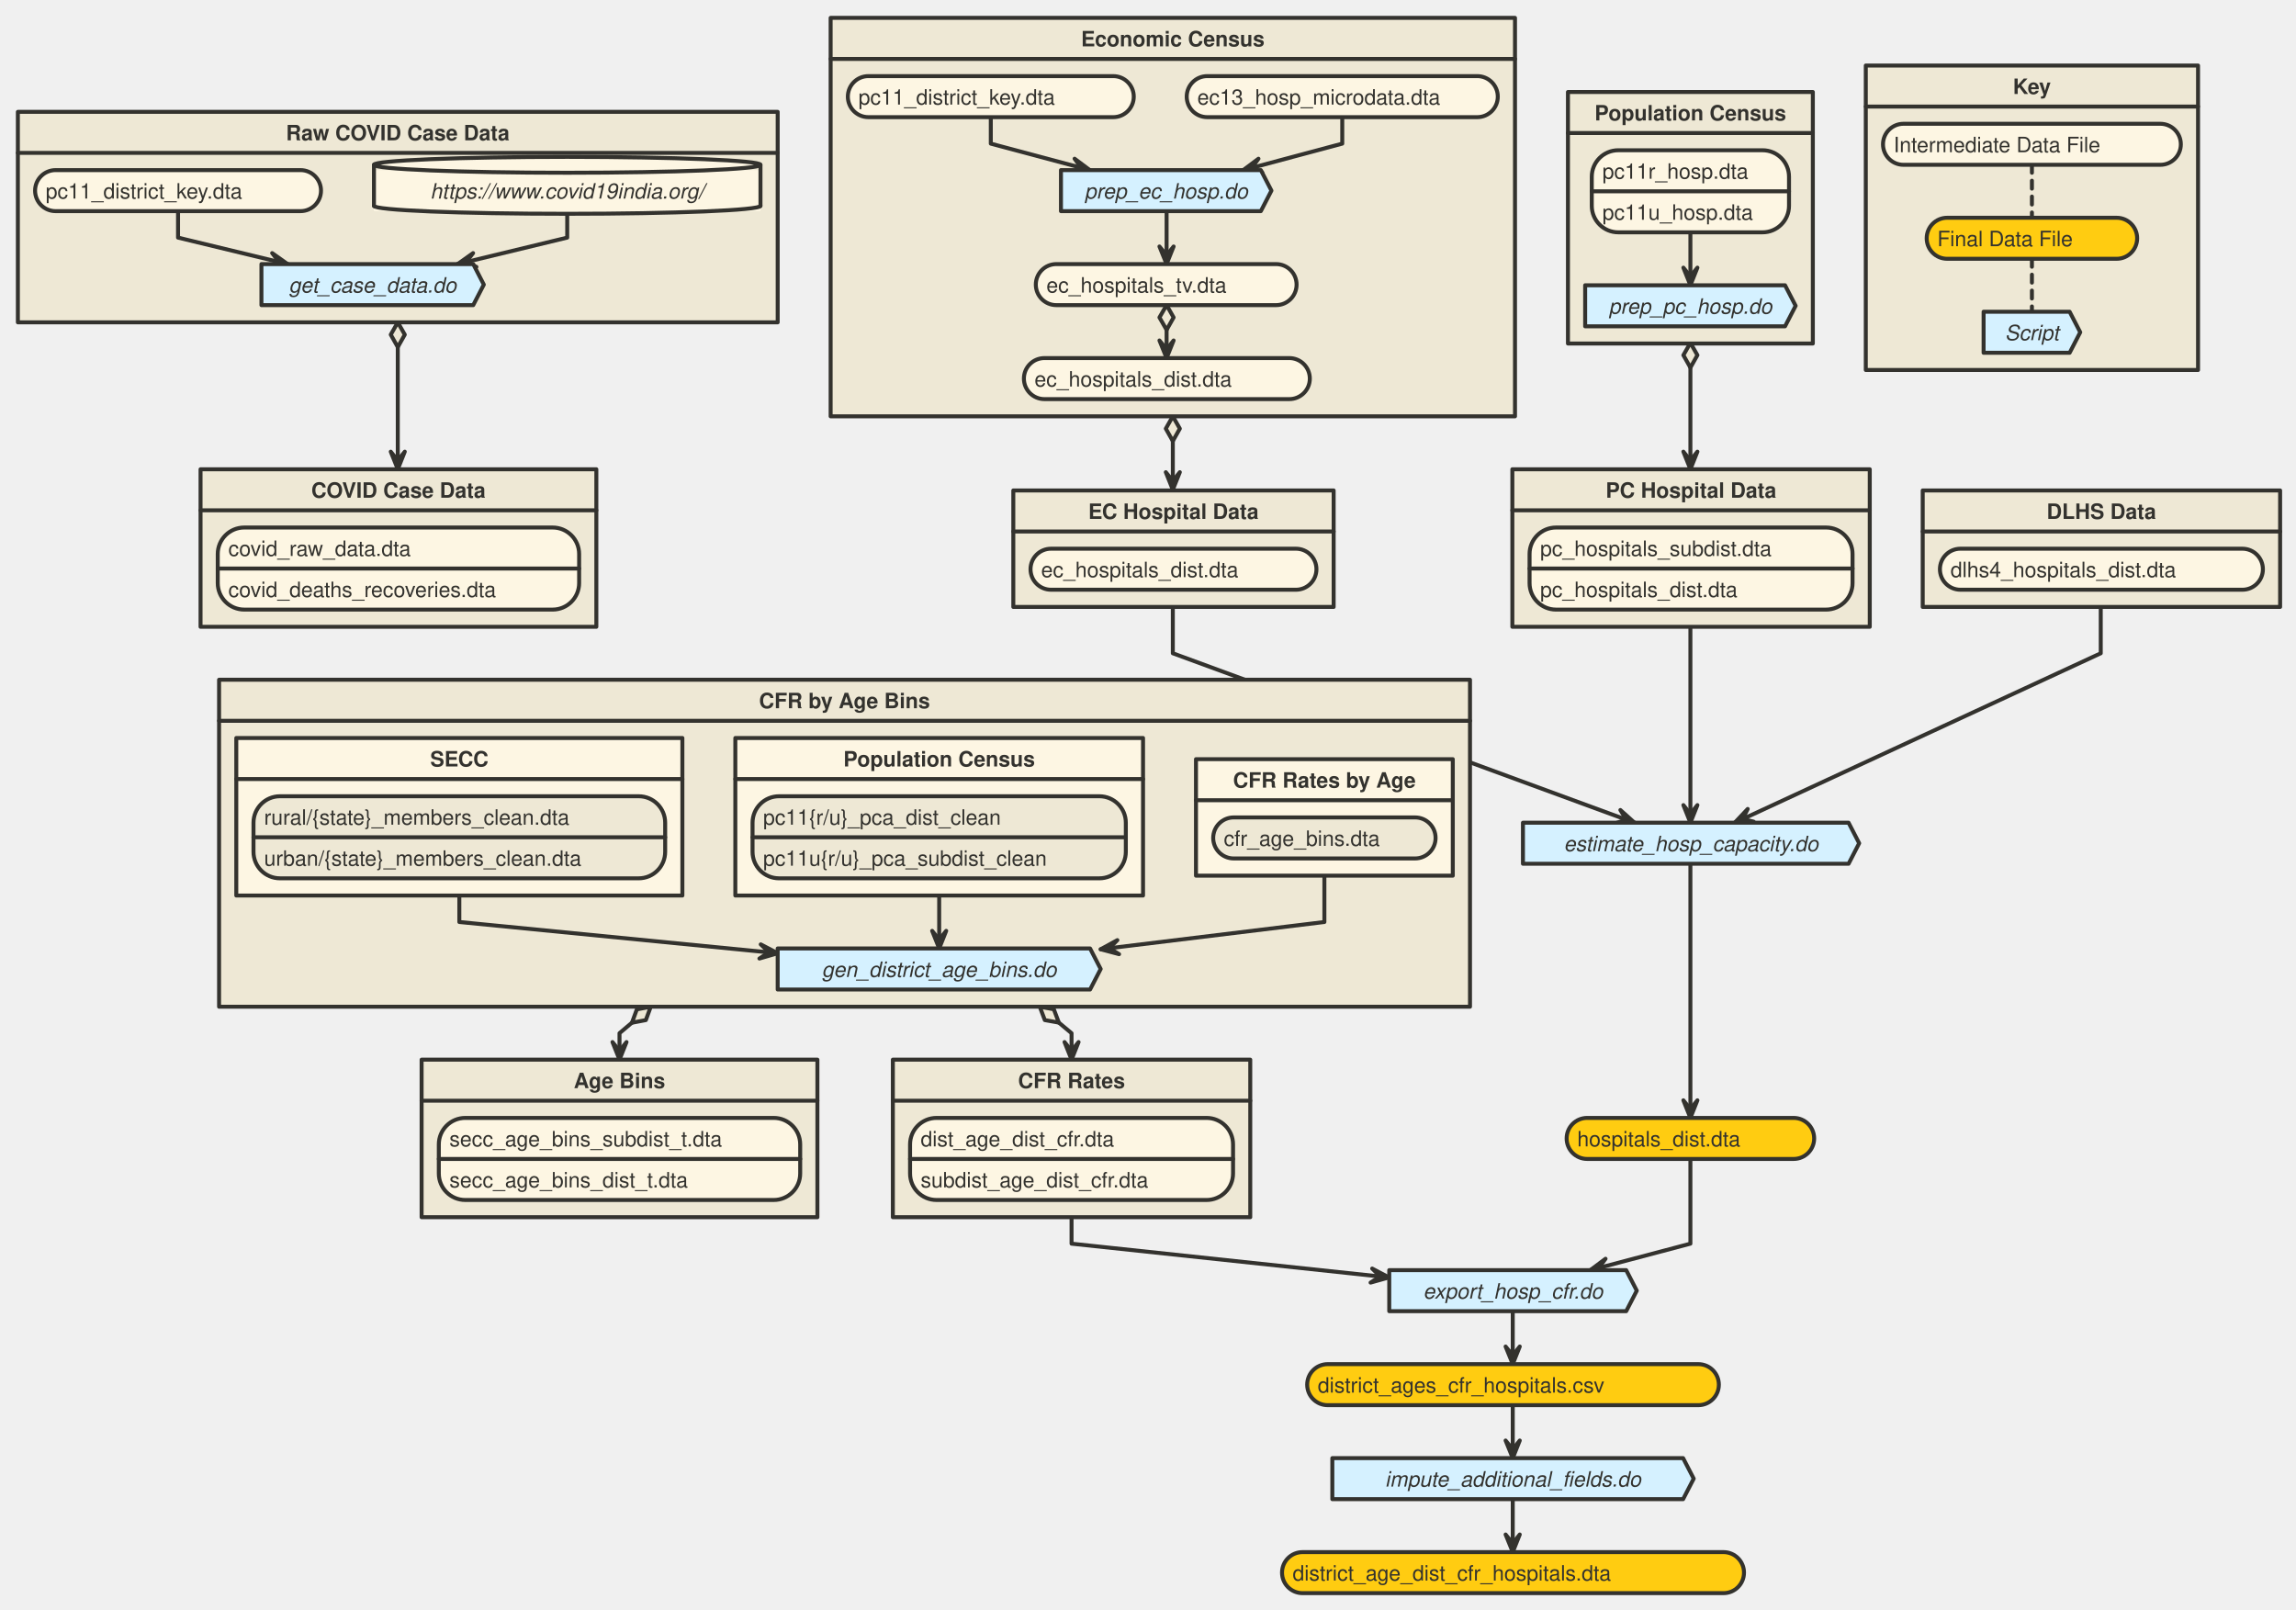
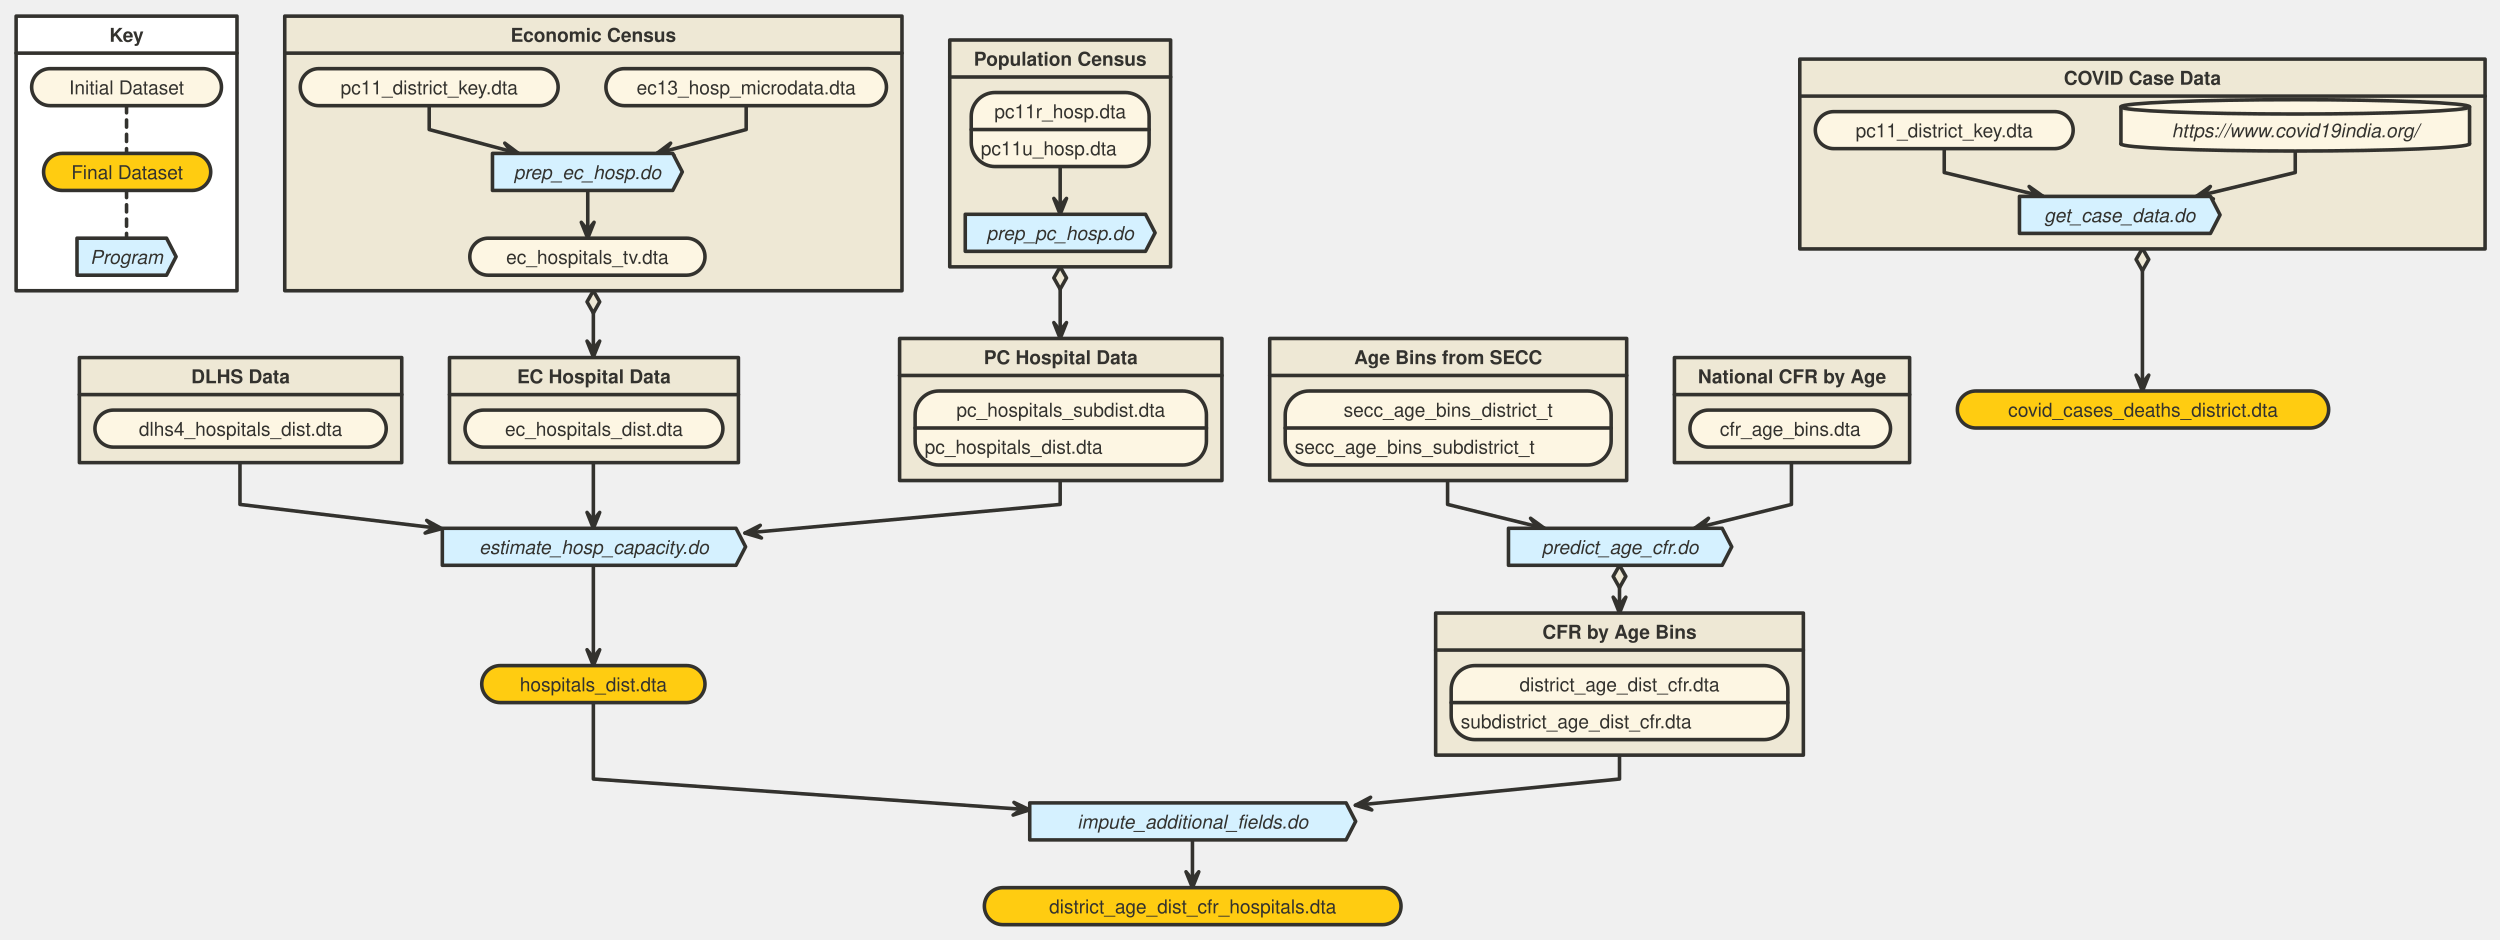
- <svg xmlns="http://www.w3.org/2000/svg" version="1.1" baseProfile="full" width="1734.5" height="1216" viewbox="0 0 1734.5 1216" style="font-weight:bold; font-size:12pt; font-family:'Calibri', Helvetica, sans-serif;;stroke-width:3;stroke-linejoin:round;stroke-linecap:round">
-   <path d="M300.5 243.5 L300.5 334.5 L300.5 354.5 L300.5 354.5 " style="stroke:#33322E;fill:none;stroke-dasharray:none;" />
-   <path d="M295.2 341.2 L300.5 347.8 L305.8 341.2 L300.5 354.5 Z" style="stroke:#33322E;fill:#33322E;stroke-dasharray:none;" />
-   <path d="M305.8 252.8 L300.5 262.2 L295.2 252.8 L300.5 243.5 Z" style="stroke:#33322E;fill:#eee8d5;stroke-dasharray:none;" />
-   <path d="M1277 259 L1277 334.5 L1277 354.5 L1277 354.5 " style="stroke:#33322E;fill:none;stroke-dasharray:none;" />
-   <path d="M1271.7 341.2 L1277 347.8 L1282.3 341.2 L1277 354.5 Z" style="stroke:#33322E;fill:#33322E;stroke-dasharray:none;" />
-   <path d="M1282.3 268.3 L1277 277.7 L1271.7 268.3 L1277 259 Z" style="stroke:#33322E;fill:#eee8d5;stroke-dasharray:none;" />
-   <path d="M886 314.5 L886 334.5 L886 370 L886 370 " style="stroke:#33322E;fill:none;stroke-dasharray:none;" />
-   <path d="M880.7 356.7 L886 363.3 L891.3 356.7 L886 370 Z" style="stroke:#33322E;fill:#33322E;stroke-dasharray:none;" />
-   <path d="M891.3 323.8 L886 333.2 L880.7 323.8 L886 314.5 Z" style="stroke:#33322E;fill:#eee8d5;stroke-dasharray:none;" />
-   <path d="M491.6 760.5 L468 780.5 L468 800.5 L468 800.5 " style="stroke:#33322E;fill:none;stroke-dasharray:none;" />
-   <path d="M462.7 787.2 L468 793.8 L473.3 787.2 L468 800.5 Z" style="stroke:#33322E;fill:#33322E;stroke-dasharray:none;" />
-   <path d="M487.9 770.6 L477.4 772.6 L481.1 762.5 L491.6 760.5 Z" style="stroke:#33322E;fill:#eee8d5;stroke-dasharray:none;" />
-   <path d="M785.5 760.5 L809.5 780.5 L809.5 800.5 L809.5 800.5 " style="stroke:#33322E;fill:none;stroke-dasharray:none;" />
-   <path d="M804.2 787.2 L809.5 793.8 L814.8 787.2 L809.5 800.5 Z" style="stroke:#33322E;fill:#33322E;stroke-dasharray:none;" />
-   <path d="M796.1 762.4 L799.9 772.5 L789.3 770.6 L785.5 760.5 Z" style="stroke:#33322E;fill:#eee8d5;stroke-dasharray:none;" />
-   <path d="M1587 458 L1587 493.5 L1310.5 621.5 L1310.5 621.5 " style="stroke:#33322E;fill:none;stroke-dasharray:none;" />
-   <path d="M1320.3 611.1 L1316.5 618.7 L1324.8 620.7 L1310.5 621.5 Z" style="stroke:#33322E;fill:#33322E;stroke-dasharray:none;" />
-   <path d="M886 458 L886 493.5 L1234.8 621.5 L1234.8 621.5 " style="stroke:#33322E;fill:none;stroke-dasharray:none;" />
-   <path d="M1220.4 621.9 L1228.5 619.2 L1224.1 611.9 L1234.8 621.5 Z" style="stroke:#33322E;fill:#33322E;stroke-dasharray:none;" />
-   <path d="M1277 473.5 L1277 493.5 L1277 621.5 L1277 621.5 " style="stroke:#33322E;fill:none;stroke-dasharray:none;" />
-   <path d="M1271.7 608.2 L1277 614.8 L1282.3 608.2 L1277 621.5 Z" style="stroke:#33322E;fill:#33322E;stroke-dasharray:none;" />
-   <path d="M1277 652.5 L1277 780.5 L1277 844.5 L1277 844.5 " style="stroke:#33322E;fill:none;stroke-dasharray:none;" />
-   <path d="M1271.7 831.2 L1277 837.8 L1282.3 831.2 L1277 844.5 Z" style="stroke:#33322E;fill:#33322E;stroke-dasharray:none;" />
-   <path d="M1277 875.5 L1277 939.5 L1201.4 959.5 L1201.4 959.5 " style="stroke:#33322E;fill:none;stroke-dasharray:none;" />
-   <path d="M1212.9 950.9 L1207.8 957.8 L1215.6 961.2 L1201.4 959.5 Z" style="stroke:#33322E;fill:#33322E;stroke-dasharray:none;" />
-   <path d="M809.5 919.5 L809.5 939.5 L1049.3 965 L1049.3 965 " style="stroke:#33322E;fill:none;stroke-dasharray:none;" />
-   <path d="M1035.4 968.9 L1042.6 964.3 L1036.6 958.3 L1049.3 965 Z" style="stroke:#33322E;fill:#33322E;stroke-dasharray:none;" />
-   <path d="M1142.8 990.5 L1142.8 1010.5 L1142.8 1030.5 L1142.8 1030.5 " style="stroke:#33322E;fill:none;stroke-dasharray:none;" />
-   <path d="M1137.4 1017.2 L1142.8 1023.8 L1148.1 1017.2 L1142.8 1030.5 Z" style="stroke:#33322E;fill:#33322E;stroke-dasharray:none;" />
-   <path d="M1142.8 1061.5 L1142.8 1081.5 L1142.8 1101.5 L1142.8 1101.5 " style="stroke:#33322E;fill:none;stroke-dasharray:none;" />
-   <path d="M1137.4 1088.2 L1142.8 1094.8 L1148.1 1088.2 L1142.8 1101.5 Z" style="stroke:#33322E;fill:#33322E;stroke-dasharray:none;" />
-   <path d="M1142.8 1132.5 L1142.8 1152.5 L1142.8 1172.5 L1142.8 1172.5 " style="stroke:#33322E;fill:none;stroke-dasharray:none;" />
-   <path d="M1137.4 1159.2 L1142.8 1165.8 L1148.1 1159.2 L1142.8 1172.5 Z" style="stroke:#33322E;fill:#33322E;stroke-dasharray:none;" />
-   <rect x="13.5" y="84.5" height="159" width="574" style="stroke:#33322E;fill:#eee8d5;stroke-dasharray:none;" />
-   <text x="300.5" y="106" style="fill: #33322E;text-anchor: middle;">Raw COVID Case Data</text>
-   <path d="M13.5 115.5 L587.5 115.5" style="stroke:#33322E;fill:none;stroke-dasharray:none;" />
-   <path d="M134.5 159.5 L134.5 179.5 L217.3 199.5 L217.3 199.5 " style="stroke:#33322E;fill:none;stroke-dasharray:none;" />
-   <path d="M203.1 201.6 L210.8 197.9 L205.6 191.2 L217.3 199.5 Z" style="stroke:#33322E;fill:#33322E;stroke-dasharray:none;" />
-   <path d="M428.5 159.5 L428.5 179.5 L345.7 199.5 L345.7 199.5 " style="stroke:#33322E;fill:none;stroke-dasharray:none;" />
-   <path d="M357.4 191.2 L352.2 197.9 L359.9 201.6 L345.7 199.5 Z" style="stroke:#33322E;fill:#33322E;stroke-dasharray:none;" />
-   <rect x="26.5" y="128.5" rx="15.5" ry="15.5" height="31" width="216" style="stroke:#33322E;fill:#fdf6e3;stroke-dasharray:none;" />
-   <text x="34.5" y="150" style="fill: #33322E;font-weight:normal;">pc11_district_key.dta</text>
-   <path d="M197.5 199.5 L357.5 199.5 L365.5 215 L357.5 230.5 L197.5 230.5 Z" style="stroke:#33322E;fill:#D5F1FF;stroke-dasharray:none;" />
-   <text x="281.5" y="221" style="fill: #33322E;font-weight:normal;font-style:italic;text-anchor: middle;">get_case_data.do</text>
-   <rect x="282.5" y="128.5" height="31" width="292" style="stroke:none; fill:#fdf6e3;" />
-   <path d="M282.5 124.5 L282.5 155.5" style="stroke:#33322E;fill:none;stroke-dasharray:none;" />
-   <path d="M574.5 124.5 L574.5 155.5" style="stroke:#33322E;fill:none;stroke-dasharray:none;" />
-   <ellipse cx="428.5" cy="124.5" rx="146" ry="6" style="stroke:#33322E;fill:#fdf6e3;stroke-dasharray:none;" />
-   <path d="M282.5 155.5A146 6 0 1 0 574.5 155.5" style="stroke:#33322E;fill:#fdf6e3;stroke-dasharray:none;" />
-   <text x="428.5" y="150" style="fill: #33322E;font-weight:normal;font-style:italic;text-anchor: middle;">https://www.covid19india.org/</text>
-   <rect x="151.5" y="354.5" height="119" width="299" style="stroke:#33322E;fill:#eee8d5;stroke-dasharray:none;" />
-   <text x="301" y="376" style="fill: #33322E;text-anchor: middle;">COVID Case Data</text>
-   <path d="M151.5 385.5 L450.5 385.5" style="stroke:#33322E;fill:none;stroke-dasharray:none;" />
-   <rect x="164.5" y="398.5" rx="20" ry="20" height="62" width="273" style="stroke:#33322E;fill:#fdf6e3;stroke-dasharray:none;" />
-   <text x="172.5" y="420" style="fill: #33322E;font-weight:normal;">covid_raw_data.dta</text>
-   <path d="M164.5 429.5 L437.5 429.5" style="stroke:#33322E;fill:none;stroke-dasharray:none;" />
-   <text x="172.5" y="451" style="fill: #33322E;font-weight:normal;">covid_deaths_recoveries.dta</text>
-   <rect x="1184.5" y="69.5" height="190" width="185" style="stroke:#33322E;fill:#eee8d5;stroke-dasharray:none;" />
-   <text x="1277" y="91" style="fill: #33322E;text-anchor: middle;">Population Census</text>
-   <path d="M1184.5 100.5 L1369.5 100.5" style="stroke:#33322E;fill:none;stroke-dasharray:none;" />
-   <path d="M1277 175.5 L1277 195.5 L1277 215.5 L1277 215.5 " style="stroke:#33322E;fill:none;stroke-dasharray:none;" />
-   <path d="M1271.7 202.2 L1277 208.8 L1282.3 202.2 L1277 215.5 Z" style="stroke:#33322E;fill:#33322E;stroke-dasharray:none;" />
-   <rect x="1202.5" y="113.5" rx="20" ry="20" height="62" width="149" style="stroke:#33322E;fill:#fdf6e3;stroke-dasharray:none;" />
-   <text x="1210.5" y="135" style="fill: #33322E;font-weight:normal;">pc11r_hosp.dta</text>
-   <path d="M1202.5 144.5 L1351.5 144.5" style="stroke:#33322E;fill:none;stroke-dasharray:none;" />
-   <text x="1210.5" y="166" style="fill: #33322E;font-weight:normal;">pc11u_hosp.dta</text>
-   <path d="M1197.5 215.5 L1348.5 215.5 L1356.5 231 L1348.5 246.5 L1197.5 246.5 Z" style="stroke:#33322E;fill:#D5F1FF;stroke-dasharray:none;" />
-   <text x="1277" y="237" style="fill: #33322E;font-weight:normal;font-style:italic;text-anchor: middle;">prep_pc_hosp.do</text>
-   <rect x="1142.5" y="354.5" height="119" width="270" style="stroke:#33322E;fill:#eee8d5;stroke-dasharray:none;" />
-   <text x="1277.5" y="376" style="fill: #33322E;text-anchor: middle;">PC Hospital Data</text>
-   <path d="M1142.5 385.5 L1412.5 385.5" style="stroke:#33322E;fill:none;stroke-dasharray:none;" />
-   <rect x="1155.5" y="398.5" rx="20" ry="20" height="62" width="244" style="stroke:#33322E;fill:#fdf6e3;stroke-dasharray:none;" />
-   <text x="1163.5" y="420" style="fill: #33322E;font-weight:normal;">pc_hospitals_subdist.dta</text>
-   <path d="M1155.5 429.5 L1399.5 429.5" style="stroke:#33322E;fill:none;stroke-dasharray:none;" />
-   <text x="1163.5" y="451" style="fill: #33322E;font-weight:normal;">pc_hospitals_dist.dta</text>
-   <rect x="627.5" y="13.5" height="301" width="517" style="stroke:#33322E;fill:#eee8d5;stroke-dasharray:none;" />
-   <text x="886" y="35" style="fill: #33322E;text-anchor: middle;">Economic Census</text>
-   <path d="M627.5 44.5 L1144.5 44.5" style="stroke:#33322E;fill:none;stroke-dasharray:none;" />
-   <path d="M748.5 88.5 L748.5 108.5 L823.3 128.5 L823.3 128.5 " style="stroke:#33322E;fill:none;stroke-dasharray:none;" />
-   <path d="M809 130.2 L816.8 126.8 L811.8 119.9 L823.3 128.5 Z" style="stroke:#33322E;fill:#33322E;stroke-dasharray:none;" />
-   <path d="M1014 88.5 L1014 108.5 L939.2 128.5 L939.2 128.5 " style="stroke:#33322E;fill:none;stroke-dasharray:none;" />
-   <path d="M950.7 119.9 L945.7 126.8 L953.5 130.2 L939.2 128.5 Z" style="stroke:#33322E;fill:#33322E;stroke-dasharray:none;" />
-   <path d="M881.3 159.5 L881.3 179.5 L881.3 199.5 L881.3 199.5 " style="stroke:#33322E;fill:none;stroke-dasharray:none;" />
-   <path d="M875.9 186.2 L881.3 192.8 L886.6 186.2 L881.3 199.5 Z" style="stroke:#33322E;fill:#33322E;stroke-dasharray:none;" />
-   <path d="M881.3 230.5 L881.3 250.5 L881.3 270.5 L881.3 270.5 " style="stroke:#33322E;fill:none;stroke-dasharray:none;" />
-   <path d="M875.9 257.2 L881.3 263.8 L886.6 257.2 L881.3 270.5 Z" style="stroke:#33322E;fill:#33322E;stroke-dasharray:none;" />
-   <path d="M886.6 239.8 L881.3 249.2 L875.9 239.8 L881.3 230.5 Z" style="stroke:#33322E;fill:#eee8d5;stroke-dasharray:none;" />
-   <rect x="640.5" y="57.5" rx="15.5" ry="15.5" height="31" width="216" style="stroke:#33322E;fill:#fdf6e3;stroke-dasharray:none;" />
-   <text x="648.5" y="79" style="fill: #33322E;font-weight:normal;">pc11_district_key.dta</text>
-   <path d="M801.5 128.5 L952.5 128.5 L960.5 144 L952.5 159.5 L801.5 159.5 Z" style="stroke:#33322E;fill:#D5F1FF;stroke-dasharray:none;" />
-   <text x="881" y="150" style="fill: #33322E;font-weight:normal;font-style:italic;text-anchor: middle;">prep_ec_hosp.do</text>
-   <rect x="896.5" y="57.5" rx="15.5" ry="15.5" height="31" width="235" style="stroke:#33322E;fill:#fdf6e3;stroke-dasharray:none;" />
-   <text x="904.5" y="79" style="fill: #33322E;font-weight:normal;">ec13_hosp_microdata.dta</text>
-   <rect x="782.5" y="199.5" rx="15.5" ry="15.5" height="31" width="197" style="stroke:#33322E;fill:#fdf6e3;stroke-dasharray:none;" />
-   <text x="790.5" y="221" style="fill: #33322E;font-weight:normal;">ec_hospitals_tv.dta</text>
-   <rect x="773.5" y="270.5" rx="15.5" ry="15.5" height="31" width="216" style="stroke:#33322E;fill:#fdf6e3;stroke-dasharray:none;" />
-   <text x="781.5" y="292" style="fill: #33322E;font-weight:normal;">ec_hospitals_dist.dta</text>
-   <rect x="765.5" y="370.5" height="88" width="242" style="stroke:#33322E;fill:#eee8d5;stroke-dasharray:none;" />
-   <text x="886.5" y="392" style="fill: #33322E;text-anchor: middle;">EC Hospital Data</text>
-   <path d="M765.5 401.5 L1007.5 401.5" style="stroke:#33322E;fill:none;stroke-dasharray:none;" />
-   <rect x="778.5" y="414.5" rx="15.5" ry="15.5" height="31" width="216" style="stroke:#33322E;fill:#fdf6e3;stroke-dasharray:none;" />
-   <text x="786.5" y="436" style="fill: #33322E;font-weight:normal;">ec_hospitals_dist.dta</text>
-   <rect x="165.5" y="513.5" height="247" width="945" style="stroke:#33322E;fill:#eee8d5;stroke-dasharray:none;" />
-   <text x="638" y="535" style="fill: #33322E;text-anchor: middle;">CFR by Age Bins</text>
-   <path d="M165.5 544.5 L1110.5 544.5" style="stroke:#33322E;fill:none;stroke-dasharray:none;" />
-   <path d="M347 676.5 L347 696.5 L587.5 720.1 L587.5 720.1 " style="stroke:#33322E;fill:none;stroke-dasharray:none;" />
-   <path d="M573.7 724.1 L580.9 719.4 L574.7 713.4 L587.5 720.1 Z" style="stroke:#33322E;fill:#33322E;stroke-dasharray:none;" />
-   <path d="M709.5 676.5 L709.5 696.5 L709.5 716.5 L709.5 716.5 " style="stroke:#33322E;fill:none;stroke-dasharray:none;" />
-   <path d="M704.2 703.2 L709.5 709.8 L714.8 703.2 L709.5 716.5 Z" style="stroke:#33322E;fill:#33322E;stroke-dasharray:none;" />
-   <path d="M1000.5 661 L1000.5 696.5 L831.5 717.1 L831.5 717.1 " style="stroke:#33322E;fill:none;stroke-dasharray:none;" />
-   <path d="M844.1 710.2 L838.1 716.3 L845.4 720.8 L831.5 717.1 Z" style="stroke:#33322E;fill:#33322E;stroke-dasharray:none;" />
-   <rect x="178.5" y="557.5" height="119" width="337" style="stroke:#33322E;fill:#fdf6e3;stroke-dasharray:none;" />
-   <text x="347" y="579" style="fill: #33322E;text-anchor: middle;">SECC</text>
-   <path d="M178.5 588.5 L515.5 588.5" style="stroke:#33322E;fill:none;stroke-dasharray:none;" />
-   <rect x="191.5" y="601.5" rx="20" ry="20" height="62" width="311" style="stroke:#33322E;fill:#eee8d5;stroke-dasharray:none;" />
-   <text x="199.5" y="623" style="fill: #33322E;font-weight:normal;">rural/{state}_members_clean.dta</text>
-   <path d="M191.5 632.5 L502.5 632.5" style="stroke:#33322E;fill:none;stroke-dasharray:none;" />
-   <text x="199.5" y="654" style="fill: #33322E;font-weight:normal;">urban/{state}_members_clean.dta</text>
-   <rect x="555.5" y="557.5" height="119" width="308" style="stroke:#33322E;fill:#fdf6e3;stroke-dasharray:none;" />
-   <text x="709.5" y="579" style="fill: #33322E;text-anchor: middle;">Population Census</text>
-   <path d="M555.5 588.5 L863.5 588.5" style="stroke:#33322E;fill:none;stroke-dasharray:none;" />
-   <rect x="568.5" y="601.5" rx="20" ry="20" height="62" width="282" style="stroke:#33322E;fill:#eee8d5;stroke-dasharray:none;" />
-   <text x="576.5" y="623" style="fill: #33322E;font-weight:normal;">pc11{r/u}_pca_dist_clean</text>
-   <path d="M568.5 632.5 L850.5 632.5" style="stroke:#33322E;fill:none;stroke-dasharray:none;" />
-   <text x="576.5" y="654" style="fill: #33322E;font-weight:normal;">pc11u{r/u}_pca_subdist_clean</text>
-   <rect x="903.5" y="573.5" height="88" width="194" style="stroke:#33322E;fill:#fdf6e3;stroke-dasharray:none;" />
-   <text x="1000.5" y="595" style="fill: #33322E;text-anchor: middle;">CFR Rates by Age</text>
-   <path d="M903.5 604.5 L1097.5 604.5" style="stroke:#33322E;fill:none;stroke-dasharray:none;" />
-   <rect x="916.5" y="617.5" rx="15.5" ry="15.5" height="31" width="168" style="stroke:#33322E;fill:#eee8d5;stroke-dasharray:none;" />
-   <text x="924.5" y="639" style="fill: #33322E;font-weight:normal;">cfr_age_bins.dta</text>
-   <path d="M587.5 716.5 L823.5 716.5 L831.5 732 L823.5 747.5 L587.5 747.5 Z" style="stroke:#33322E;fill:#D5F1FF;stroke-dasharray:none;" />
-   <text x="709.5" y="738" style="fill: #33322E;font-weight:normal;font-style:italic;text-anchor: middle;">gen_district_age_bins.do</text>
-   <rect x="318.5" y="800.5" height="119" width="299" style="stroke:#33322E;fill:#eee8d5;stroke-dasharray:none;" />
-   <text x="468" y="822" style="fill: #33322E;text-anchor: middle;">Age Bins</text>
-   <path d="M318.5 831.5 L617.5 831.5" style="stroke:#33322E;fill:none;stroke-dasharray:none;" />
-   <rect x="331.5" y="844.5" rx="20" ry="20" height="62" width="273" style="stroke:#33322E;fill:#fdf6e3;stroke-dasharray:none;" />
-   <text x="339.5" y="866" style="fill: #33322E;font-weight:normal;">secc_age_bins_subdist_t.dta</text>
-   <path d="M331.5 875.5 L604.5 875.5" style="stroke:#33322E;fill:none;stroke-dasharray:none;" />
-   <text x="339.5" y="897" style="fill: #33322E;font-weight:normal;">secc_age_bins_dist_t.dta</text>
-   <rect x="674.5" y="800.5" height="119" width="270" style="stroke:#33322E;fill:#eee8d5;stroke-dasharray:none;" />
-   <text x="809.5" y="822" style="fill: #33322E;text-anchor: middle;">CFR Rates</text>
-   <path d="M674.5 831.5 L944.5 831.5" style="stroke:#33322E;fill:none;stroke-dasharray:none;" />
-   <rect x="687.5" y="844.5" rx="20" ry="20" height="62" width="244" style="stroke:#33322E;fill:#fdf6e3;stroke-dasharray:none;" />
-   <text x="695.5" y="866" style="fill: #33322E;font-weight:normal;">dist_age_dist_cfr.dta</text>
-   <path d="M687.5 875.5 L931.5 875.5" style="stroke:#33322E;fill:none;stroke-dasharray:none;" />
-   <text x="695.5" y="897" style="fill: #33322E;font-weight:normal;">subdist_age_dist_cfr.dta</text>
-   <rect x="1452.5" y="370.5" height="88" width="270" style="stroke:#33322E;fill:#eee8d5;stroke-dasharray:none;" />
-   <text x="1587.5" y="392" style="fill: #33322E;text-anchor: middle;">DLHS Data</text>
-   <path d="M1452.5 401.5 L1722.5 401.5" style="stroke:#33322E;fill:none;stroke-dasharray:none;" />
-   <rect x="1465.5" y="414.5" rx="15.5" ry="15.5" height="31" width="244" style="stroke:#33322E;fill:#fdf6e3;stroke-dasharray:none;" />
-   <text x="1473.5" y="436" style="fill: #33322E;font-weight:normal;">dlhs4_hospitals_dist.dta</text>
-   <rect x="1409.5" y="49.5" height="230" width="251" style="stroke:#33322E;fill:#eee8d5;stroke-dasharray:none;" />
-   <text x="1535" y="71" style="fill: #33322E;text-anchor: middle;">Key</text>
-   <path d="M1409.5 80.5 L1660.5 80.5" style="stroke:#33322E;fill:none;stroke-dasharray:none;" />
-   <path d="M1535 124.5 L1535 144.5 L1535 164.5 L1535 164.5 " style="stroke:#33322E;fill:none;stroke-dasharray:6 6;" />
-   <path d="M1535 195.5 L1535 215.5 L1535 235.5 L1535 235.5 " style="stroke:#33322E;fill:none;stroke-dasharray:6 6;" />
-   <rect x="1422.5" y="93.5" rx="15.5" ry="15.5" height="31" width="225" style="stroke:#33322E;fill:#fdf6e3;stroke-dasharray:none;" />
-   <text x="1430.5" y="115" style="fill: #33322E;font-weight:normal;">Intermediate Data File</text>
-   <rect x="1455.5" y="164.5" rx="15.5" ry="15.5" height="31" width="159" style="stroke:#33322E;fill:#FC1;stroke-dasharray:none;" />
-   <text x="1463.5" y="186" style="fill: #33322E;font-weight:normal;">Final Data File</text>
-   <path d="M1498.5 235.5 L1563.5 235.5 L1571.5 251 L1563.5 266.5 L1498.5 266.5 Z" style="stroke:#33322E;fill:#D5F1FF;stroke-dasharray:none;" />
-   <text x="1535" y="257" style="fill: #33322E;font-weight:normal;font-style:italic;text-anchor: middle;">Script</text>
-   <path d="M1150.5 621.5 L1396.5 621.5 L1404.5 637 L1396.5 652.5 L1150.5 652.5 Z" style="stroke:#33322E;fill:#D5F1FF;stroke-dasharray:none;" />
-   <text x="1277.5" y="643" style="fill: #33322E;font-weight:normal;font-style:italic;text-anchor: middle;">estimate_hosp_capacity.do</text>
-   <rect x="1183.5" y="844.5" rx="15.5" ry="15.5" height="31" width="187" style="stroke:#33322E;fill:#FC1;stroke-dasharray:none;" />
-   <text x="1191.5" y="866" style="fill: #33322E;font-weight:normal;">hospitals_dist.dta</text>
-   <path d="M1049.5 959.5 L1228.5 959.5 L1236.5 975 L1228.5 990.5 L1049.5 990.5 Z" style="stroke:#33322E;fill:#D5F1FF;stroke-dasharray:none;" />
-   <text x="1143" y="981" style="fill: #33322E;font-weight:normal;font-style:italic;text-anchor: middle;">export_hosp_cfr.do</text>
-   <rect x="987.5" y="1030.5" rx="15.5" ry="15.5" height="31" width="311" style="stroke:#33322E;fill:#FC1;stroke-dasharray:none;" />
-   <text x="995.5" y="1052" style="fill: #33322E;font-weight:normal;">district_ages_cfr_hospitals.csv</text>
-   <path d="M1006.5 1101.5 L1271.5 1101.5 L1279.5 1117 L1271.5 1132.5 L1006.5 1132.5 Z" style="stroke:#33322E;fill:#D5F1FF;stroke-dasharray:none;" />
-   <text x="1143" y="1123" style="fill: #33322E;font-weight:normal;font-style:italic;text-anchor: middle;">impute_additional_fields.do</text>
-   <rect x="968.5" y="1172.5" rx="15.5" ry="15.5" height="31" width="349" style="stroke:#33322E;fill:#FC1;stroke-dasharray:none;" />
-   <text x="976.5" y="1194" style="fill: #33322E;font-weight:normal;">district_age_dist_cfr_hospitals.dta</text>
+ <svg xmlns="http://www.w3.org/2000/svg" version="1.1" baseProfile="full" width="2094" height="787" viewbox="0 0 2094 787" style="font-weight:bold; font-size:12pt; font-family:'Calibri', Helvetica, sans-serif;;stroke-width:3;stroke-linejoin:round;stroke-linecap:round">
+   <path d="M1794.5 208 L1794.5 263.5 L1794.5 327.5 L1794.5 327.5 " style="stroke:#33322E;fill:none;stroke-dasharray:none;" />
+   <path d="M1789.2 314.2 L1794.5 320.8 L1799.8 314.2 L1794.5 327.5 Z" style="stroke:#33322E;fill:#33322E;stroke-dasharray:none;" />
+   <path d="M1799.8 217.3 L1794.5 226.7 L1789.2 217.3 L1794.5 208 Z" style="stroke:#33322E;fill:#eee8d5;stroke-dasharray:none;" />
+   <path d="M888 223.5 L888 263.5 L888 283.5 L888 283.5 " style="stroke:#33322E;fill:none;stroke-dasharray:none;" />
+   <path d="M882.7 270.2 L888 276.8 L893.3 270.2 L888 283.5 Z" style="stroke:#33322E;fill:#33322E;stroke-dasharray:none;" />
+   <path d="M893.3 232.8 L888 242.2 L882.7 232.8 L888 223.5 Z" style="stroke:#33322E;fill:#eee8d5;stroke-dasharray:none;" />
+   <path d="M497 243.5 L497 263.5 L497 299 L497 299 " style="stroke:#33322E;fill:none;stroke-dasharray:none;" />
+   <path d="M491.7 285.7 L497 292.3 L502.3 285.7 L497 299 Z" style="stroke:#33322E;fill:#33322E;stroke-dasharray:none;" />
+   <path d="M502.3 252.8 L497 262.2 L491.7 252.8 L497 243.5 Z" style="stroke:#33322E;fill:#eee8d5;stroke-dasharray:none;" />
+   <path d="M1212.5 402.5 L1212.5 422.5 L1293.6 442.5 L1293.6 442.5 " style="stroke:#33322E;fill:none;stroke-dasharray:none;" />
+   <path d="M1279.4 444.5 L1287.2 440.9 L1282 434.1 L1293.6 442.5 Z" style="stroke:#33322E;fill:#33322E;stroke-dasharray:none;" />
+   <path d="M1500.5 387 L1500.5 422.5 L1419.4 442.5 L1419.4 442.5 " style="stroke:#33322E;fill:none;stroke-dasharray:none;" />
+   <path d="M1431 434.1 L1425.8 440.9 L1433.6 444.5 L1419.4 442.5 Z" style="stroke:#33322E;fill:#33322E;stroke-dasharray:none;" />
+   <path d="M1356.5 473.5 L1356.5 493.5 L1356.5 513.5 L1356.5 513.5 " style="stroke:#33322E;fill:none;stroke-dasharray:none;" />
+   <path d="M1351.2 500.2 L1356.5 506.8 L1361.8 500.2 L1356.5 513.5 Z" style="stroke:#33322E;fill:#33322E;stroke-dasharray:none;" />
+   <path d="M1361.8 482.8 L1356.5 492.2 L1351.2 482.8 L1356.5 473.5 Z" style="stroke:#33322E;fill:#eee8d5;stroke-dasharray:none;" />
+   <path d="M201 387 L201 422.5 L370 442.8 L370 442.8 " style="stroke:#33322E;fill:none;stroke-dasharray:none;" />
+   <path d="M356.1 446.5 L363.4 442 L357.4 435.9 L370 442.8 Z" style="stroke:#33322E;fill:#33322E;stroke-dasharray:none;" />
+   <path d="M497 387 L497 422.5 L497 442.5 L497 442.5 " style="stroke:#33322E;fill:none;stroke-dasharray:none;" />
+   <path d="M491.7 429.2 L497 435.8 L502.3 429.2 L497 442.5 Z" style="stroke:#33322E;fill:#33322E;stroke-dasharray:none;" />
+   <path d="M888 402.5 L888 422.5 L624 446.5 L624 446.5 " style="stroke:#33322E;fill:none;stroke-dasharray:none;" />
+   <path d="M636.8 440 L630.6 445.9 L637.8 450.6 L624 446.5 Z" style="stroke:#33322E;fill:#33322E;stroke-dasharray:none;" />
+   <path d="M497 473.5 L497 493.5 L497 557.5 L497 557.5 " style="stroke:#33322E;fill:none;stroke-dasharray:none;" />
+   <path d="M491.7 544.2 L497 550.8 L502.3 544.2 L497 557.5 Z" style="stroke:#33322E;fill:#33322E;stroke-dasharray:none;" />
+   <path d="M497 588.5 L497 652.5 L862.3 678.3 L862.3 678.3 " style="stroke:#33322E;fill:none;stroke-dasharray:none;" />
+   <path d="M848.6 682.7 L855.6 677.9 L849.3 672.1 L862.3 678.3 Z" style="stroke:#33322E;fill:#33322E;stroke-dasharray:none;" />
+   <path d="M1356.5 632.5 L1356.5 652.5 L1135.3 674.5 L1135.3 674.5 " style="stroke:#33322E;fill:none;stroke-dasharray:none;" />
+   <path d="M1148 667.8 L1141.9 673.8 L1149 678.4 L1135.3 674.5 Z" style="stroke:#33322E;fill:#33322E;stroke-dasharray:none;" />
+   <path d="M998.8 703.5 L998.8 723.5 L998.8 743.5 L998.8 743.5 " style="stroke:#33322E;fill:none;stroke-dasharray:none;" />
+   <path d="M993.4 730.2 L998.8 736.8 L1004.1 730.2 L998.8 743.5 Z" style="stroke:#33322E;fill:#33322E;stroke-dasharray:none;" />
+   <rect x="13.5" y="13.5" height="230" width="185" style="stroke:#33322E;fill:#ffffff;stroke-dasharray:none;" />
+   <text x="106" y="35" style="fill: #33322E;text-anchor: middle;">Key</text>
+   <path d="M13.5 44.5 L198.5 44.5" style="stroke:#33322E;fill:none;stroke-dasharray:none;" />
+   <path d="M106 88.5 L106 108.5 L106 128.5 L106 128.5 " style="stroke:#33322E;fill:none;stroke-dasharray:6 6;" />
+   <path d="M106 159.5 L106 179.5 L106 199.5 L106 199.5 " style="stroke:#33322E;fill:none;stroke-dasharray:6 6;" />
+   <rect x="26.5" y="57.5" rx="15.5" ry="15.5" height="31" width="159" style="stroke:#33322E;fill:#fdf6e3;stroke-dasharray:none;" />
+   <text x="106" y="79" style="fill: #33322E;font-weight:normal;text-anchor: middle;">Initial Dataset</text>
+   <rect x="36.5" y="128.5" rx="15.5" ry="15.5" height="31" width="140" style="stroke:#33322E;fill:#FC1;stroke-dasharray:none;" />
+   <text x="106.5" y="150" style="fill: #33322E;font-weight:normal;text-anchor: middle;">Final Dataset</text>
+   <path d="M64.5 199.5 L139.5 199.5 L147.5 215 L139.5 230.5 L64.5 230.5 Z" style="stroke:#33322E;fill:#D5F1FF;stroke-dasharray:none;" />
+   <text x="106" y="221" style="fill: #33322E;font-weight:normal;font-style:italic;text-anchor: middle;">Program</text>
+   <rect x="1507.5" y="49.5" height="159" width="574" style="stroke:#33322E;fill:#eee8d5;stroke-dasharray:none;" />
+   <text x="1794.5" y="71" style="fill: #33322E;text-anchor: middle;">COVID Case Data</text>
+   <path d="M1507.5 80.5 L2081.5 80.5" style="stroke:#33322E;fill:none;stroke-dasharray:none;" />
+   <path d="M1628.5 124.5 L1628.5 144.5 L1711.3 164.5 L1711.3 164.5 " style="stroke:#33322E;fill:none;stroke-dasharray:none;" />
+   <path d="M1697.1 166.6 L1704.8 162.9 L1699.6 156.2 L1711.3 164.5 Z" style="stroke:#33322E;fill:#33322E;stroke-dasharray:none;" />
+   <path d="M1922.5 124.5 L1922.5 144.5 L1839.7 164.5 L1839.7 164.5 " style="stroke:#33322E;fill:none;stroke-dasharray:none;" />
+   <path d="M1851.4 156.2 L1846.2 162.9 L1853.9 166.6 L1839.7 164.5 Z" style="stroke:#33322E;fill:#33322E;stroke-dasharray:none;" />
+   <rect x="1520.5" y="93.5" rx="15.5" ry="15.5" height="31" width="216" style="stroke:#33322E;fill:#fdf6e3;stroke-dasharray:none;" />
+   <text x="1628.5" y="115" style="fill: #33322E;font-weight:normal;text-anchor: middle;">pc11_district_key.dta</text>
+   <path d="M1691.5 164.5 L1851.5 164.5 L1859.5 180 L1851.5 195.5 L1691.5 195.5 Z" style="stroke:#33322E;fill:#D5F1FF;stroke-dasharray:none;" />
+   <text x="1775.5" y="186" style="fill: #33322E;font-weight:normal;font-style:italic;text-anchor: middle;">get_case_data.do</text>
+   <rect x="1776.5" y="93.5" height="31" width="292" style="stroke:none; fill:#fdf6e3;" />
+   <path d="M1776.5 89.5 L1776.5 120.5" style="stroke:#33322E;fill:none;stroke-dasharray:none;" />
+   <path d="M2068.5 89.5 L2068.5 120.5" style="stroke:#33322E;fill:none;stroke-dasharray:none;" />
+   <ellipse cx="1922.5" cy="89.5" rx="146" ry="6" style="stroke:#33322E;fill:#fdf6e3;stroke-dasharray:none;" />
+   <path d="M1776.5 120.5A146 6 0 1 0 2068.5 120.5" style="stroke:#33322E;fill:#fdf6e3;stroke-dasharray:none;" />
+   <text x="1922.5" y="115" style="fill: #33322E;font-weight:normal;font-style:italic;text-anchor: middle;">https://www.covid19india.org/</text>
+   <rect x="795.5" y="33.5" height="190" width="185" style="stroke:#33322E;fill:#eee8d5;stroke-dasharray:none;" />
+   <text x="888" y="55" style="fill: #33322E;text-anchor: middle;">Population Census</text>
+   <path d="M795.5 64.5 L980.5 64.5" style="stroke:#33322E;fill:none;stroke-dasharray:none;" />
+   <path d="M888 139.5 L888 159.5 L888 179.5 L888 179.5 " style="stroke:#33322E;fill:none;stroke-dasharray:none;" />
+   <path d="M882.7 166.2 L888 172.8 L893.3 166.2 L888 179.5 Z" style="stroke:#33322E;fill:#33322E;stroke-dasharray:none;" />
+   <rect x="813.5" y="77.5" rx="20" ry="20" height="62" width="149" style="stroke:#33322E;fill:#fdf6e3;stroke-dasharray:none;" />
+   <text x="888" y="99" style="fill: #33322E;font-weight:normal;text-anchor: middle;">pc11r_hosp.dta</text>
+   <path d="M813.5 108.5 L962.5 108.5" style="stroke:#33322E;fill:none;stroke-dasharray:none;" />
+   <text x="821.5" y="130" style="fill: #33322E;font-weight:normal;">pc11u_hosp.dta</text>
+   <path d="M808.5 179.5 L959.5 179.5 L967.5 195 L959.5 210.5 L808.5 210.5 Z" style="stroke:#33322E;fill:#D5F1FF;stroke-dasharray:none;" />
+   <text x="888" y="201" style="fill: #33322E;font-weight:normal;font-style:italic;text-anchor: middle;">prep_pc_hosp.do</text>
+   <rect x="753.5" y="283.5" height="119" width="270" style="stroke:#33322E;fill:#eee8d5;stroke-dasharray:none;" />
+   <text x="888.5" y="305" style="fill: #33322E;text-anchor: middle;">PC Hospital Data</text>
+   <path d="M753.5 314.5 L1023.5 314.5" style="stroke:#33322E;fill:none;stroke-dasharray:none;" />
+   <rect x="766.5" y="327.5" rx="20" ry="20" height="62" width="244" style="stroke:#33322E;fill:#fdf6e3;stroke-dasharray:none;" />
+   <text x="888.5" y="349" style="fill: #33322E;font-weight:normal;text-anchor: middle;">pc_hospitals_subdist.dta</text>
+   <path d="M766.5 358.5 L1010.5 358.5" style="stroke:#33322E;fill:none;stroke-dasharray:none;" />
+   <text x="774.5" y="380" style="fill: #33322E;font-weight:normal;">pc_hospitals_dist.dta</text>
+   <rect x="238.5" y="13.5" height="230" width="517" style="stroke:#33322E;fill:#eee8d5;stroke-dasharray:none;" />
+   <text x="497" y="35" style="fill: #33322E;text-anchor: middle;">Economic Census</text>
+   <path d="M238.5 44.5 L755.5 44.5" style="stroke:#33322E;fill:none;stroke-dasharray:none;" />
+   <path d="M359.5 88.5 L359.5 108.5 L434.3 128.5 L434.3 128.5 " style="stroke:#33322E;fill:none;stroke-dasharray:none;" />
+   <path d="M420 130.2 L427.8 126.8 L422.8 119.9 L434.3 128.5 Z" style="stroke:#33322E;fill:#33322E;stroke-dasharray:none;" />
+   <path d="M625 88.5 L625 108.5 L550.2 128.5 L550.2 128.5 " style="stroke:#33322E;fill:none;stroke-dasharray:none;" />
+   <path d="M561.7 119.9 L556.7 126.8 L564.5 130.2 L550.2 128.5 Z" style="stroke:#33322E;fill:#33322E;stroke-dasharray:none;" />
+   <path d="M492.3 159.5 L492.3 179.5 L492.3 199.5 L492.3 199.5 " style="stroke:#33322E;fill:none;stroke-dasharray:none;" />
+   <path d="M486.9 186.2 L492.3 192.8 L497.6 186.2 L492.3 199.5 Z" style="stroke:#33322E;fill:#33322E;stroke-dasharray:none;" />
+   <rect x="251.5" y="57.5" rx="15.5" ry="15.5" height="31" width="216" style="stroke:#33322E;fill:#fdf6e3;stroke-dasharray:none;" />
+   <text x="359.5" y="79" style="fill: #33322E;font-weight:normal;text-anchor: middle;">pc11_district_key.dta</text>
+   <path d="M412.5 128.5 L563.5 128.5 L571.5 144 L563.5 159.5 L412.5 159.5 Z" style="stroke:#33322E;fill:#D5F1FF;stroke-dasharray:none;" />
+   <text x="492" y="150" style="fill: #33322E;font-weight:normal;font-style:italic;text-anchor: middle;">prep_ec_hosp.do</text>
+   <rect x="507.5" y="57.5" rx="15.5" ry="15.5" height="31" width="235" style="stroke:#33322E;fill:#fdf6e3;stroke-dasharray:none;" />
+   <text x="625" y="79" style="fill: #33322E;font-weight:normal;text-anchor: middle;">ec13_hosp_microdata.dta</text>
+   <rect x="393.5" y="199.5" rx="15.5" ry="15.5" height="31" width="197" style="stroke:#33322E;fill:#fdf6e3;stroke-dasharray:none;" />
+   <text x="492" y="221" style="fill: #33322E;font-weight:normal;text-anchor: middle;">ec_hospitals_tv.dta</text>
+   <rect x="376.5" y="299.5" height="88" width="242" style="stroke:#33322E;fill:#eee8d5;stroke-dasharray:none;" />
+   <text x="497.5" y="321" style="fill: #33322E;text-anchor: middle;">EC Hospital Data</text>
+   <path d="M376.5 330.5 L618.5 330.5" style="stroke:#33322E;fill:none;stroke-dasharray:none;" />
+   <rect x="389.5" y="343.5" rx="15.5" ry="15.5" height="31" width="216" style="stroke:#33322E;fill:#fdf6e3;stroke-dasharray:none;" />
+   <text x="497.5" y="365" style="fill: #33322E;font-weight:normal;text-anchor: middle;">ec_hospitals_dist.dta</text>
+   <rect x="1063.5" y="283.5" height="119" width="299" style="stroke:#33322E;fill:#eee8d5;stroke-dasharray:none;" />
+   <text x="1213" y="305" style="fill: #33322E;text-anchor: middle;">Age Bins from SECC</text>
+   <path d="M1063.5 314.5 L1362.5 314.5" style="stroke:#33322E;fill:none;stroke-dasharray:none;" />
+   <rect x="1076.5" y="327.5" rx="20" ry="20" height="62" width="273" style="stroke:#33322E;fill:#fdf6e3;stroke-dasharray:none;" />
+   <text x="1213" y="349" style="fill: #33322E;font-weight:normal;text-anchor: middle;">secc_age_bins_district_t</text>
+   <path d="M1076.5 358.5 L1349.5 358.5" style="stroke:#33322E;fill:none;stroke-dasharray:none;" />
+   <text x="1084.5" y="380" style="fill: #33322E;font-weight:normal;">secc_age_bins_subdistrict_t</text>
+   <rect x="1402.5" y="299.5" height="88" width="197" style="stroke:#33322E;fill:#eee8d5;stroke-dasharray:none;" />
+   <text x="1501" y="321" style="fill: #33322E;text-anchor: middle;">National CFR by Age</text>
+   <path d="M1402.5 330.5 L1599.5 330.5" style="stroke:#33322E;fill:none;stroke-dasharray:none;" />
+   <rect x="1415.5" y="343.5" rx="15.5" ry="15.5" height="31" width="168" style="stroke:#33322E;fill:#fdf6e3;stroke-dasharray:none;" />
+   <text x="1499.5" y="365" style="fill: #33322E;font-weight:normal;text-anchor: middle;">cfr_age_bins.dta</text>
+   <rect x="1202.5" y="513.5" height="119" width="308" style="stroke:#33322E;fill:#eee8d5;stroke-dasharray:none;" />
+   <text x="1356.5" y="535" style="fill: #33322E;text-anchor: middle;">CFR by Age Bins</text>
+   <path d="M1202.5 544.5 L1510.5 544.5" style="stroke:#33322E;fill:none;stroke-dasharray:none;" />
+   <rect x="1215.5" y="557.5" rx="20" ry="20" height="62" width="282" style="stroke:#33322E;fill:#fdf6e3;stroke-dasharray:none;" />
+   <text x="1356.5" y="579" style="fill: #33322E;font-weight:normal;text-anchor: middle;">district_age_dist_cfr.dta</text>
+   <path d="M1215.5 588.5 L1497.5 588.5" style="stroke:#33322E;fill:none;stroke-dasharray:none;" />
+   <text x="1223.5" y="610" style="fill: #33322E;font-weight:normal;">subdistrict_age_dist_cfr.dta</text>
+   <rect x="66.5" y="299.5" height="88" width="270" style="stroke:#33322E;fill:#eee8d5;stroke-dasharray:none;" />
+   <text x="201.5" y="321" style="fill: #33322E;text-anchor: middle;">DLHS Data</text>
+   <path d="M66.5 330.5 L336.5 330.5" style="stroke:#33322E;fill:none;stroke-dasharray:none;" />
+   <rect x="79.5" y="343.5" rx="15.5" ry="15.5" height="31" width="244" style="stroke:#33322E;fill:#fdf6e3;stroke-dasharray:none;" />
+   <text x="201.5" y="365" style="fill: #33322E;font-weight:normal;text-anchor: middle;">dlhs4_hospitals_dist.dta</text>
+   <rect x="1639.5" y="327.5" rx="15.5" ry="15.5" height="31" width="311" style="stroke:#33322E;fill:#FC1;stroke-dasharray:none;" />
+   <text x="1795" y="349" style="fill: #33322E;font-weight:normal;text-anchor: middle;">covid_cases_deaths_district.dta</text>
+   <path d="M1263.5 442.5 L1442.5 442.5 L1450.5 458 L1442.5 473.5 L1263.5 473.5 Z" style="stroke:#33322E;fill:#D5F1FF;stroke-dasharray:none;" />
+   <text x="1357" y="464" style="fill: #33322E;font-weight:normal;font-style:italic;text-anchor: middle;">predict_age_cfr.do</text>
+   <path d="M370.5 442.5 L616.5 442.5 L624.5 458 L616.5 473.5 L370.5 473.5 Z" style="stroke:#33322E;fill:#D5F1FF;stroke-dasharray:none;" />
+   <text x="497.5" y="464" style="fill: #33322E;font-weight:normal;font-style:italic;text-anchor: middle;">estimate_hosp_capacity.do</text>
+   <rect x="403.5" y="557.5" rx="15.5" ry="15.5" height="31" width="187" style="stroke:#33322E;fill:#FC1;stroke-dasharray:none;" />
+   <text x="497" y="579" style="fill: #33322E;font-weight:normal;text-anchor: middle;">hospitals_dist.dta</text>
+   <path d="M862.5 672.5 L1127.5 672.5 L1135.5 688 L1127.5 703.5 L862.5 703.5 Z" style="stroke:#33322E;fill:#D5F1FF;stroke-dasharray:none;" />
+   <text x="999" y="694" style="fill: #33322E;font-weight:normal;font-style:italic;text-anchor: middle;">impute_additional_fields.do</text>
+   <rect x="824.5" y="743.5" rx="15.5" ry="15.5" height="31" width="349" style="stroke:#33322E;fill:#FC1;stroke-dasharray:none;" />
+   <text x="999" y="765" style="fill: #33322E;font-weight:normal;text-anchor: middle;">district_age_dist_cfr_hospitals.dta</text>
</svg>
